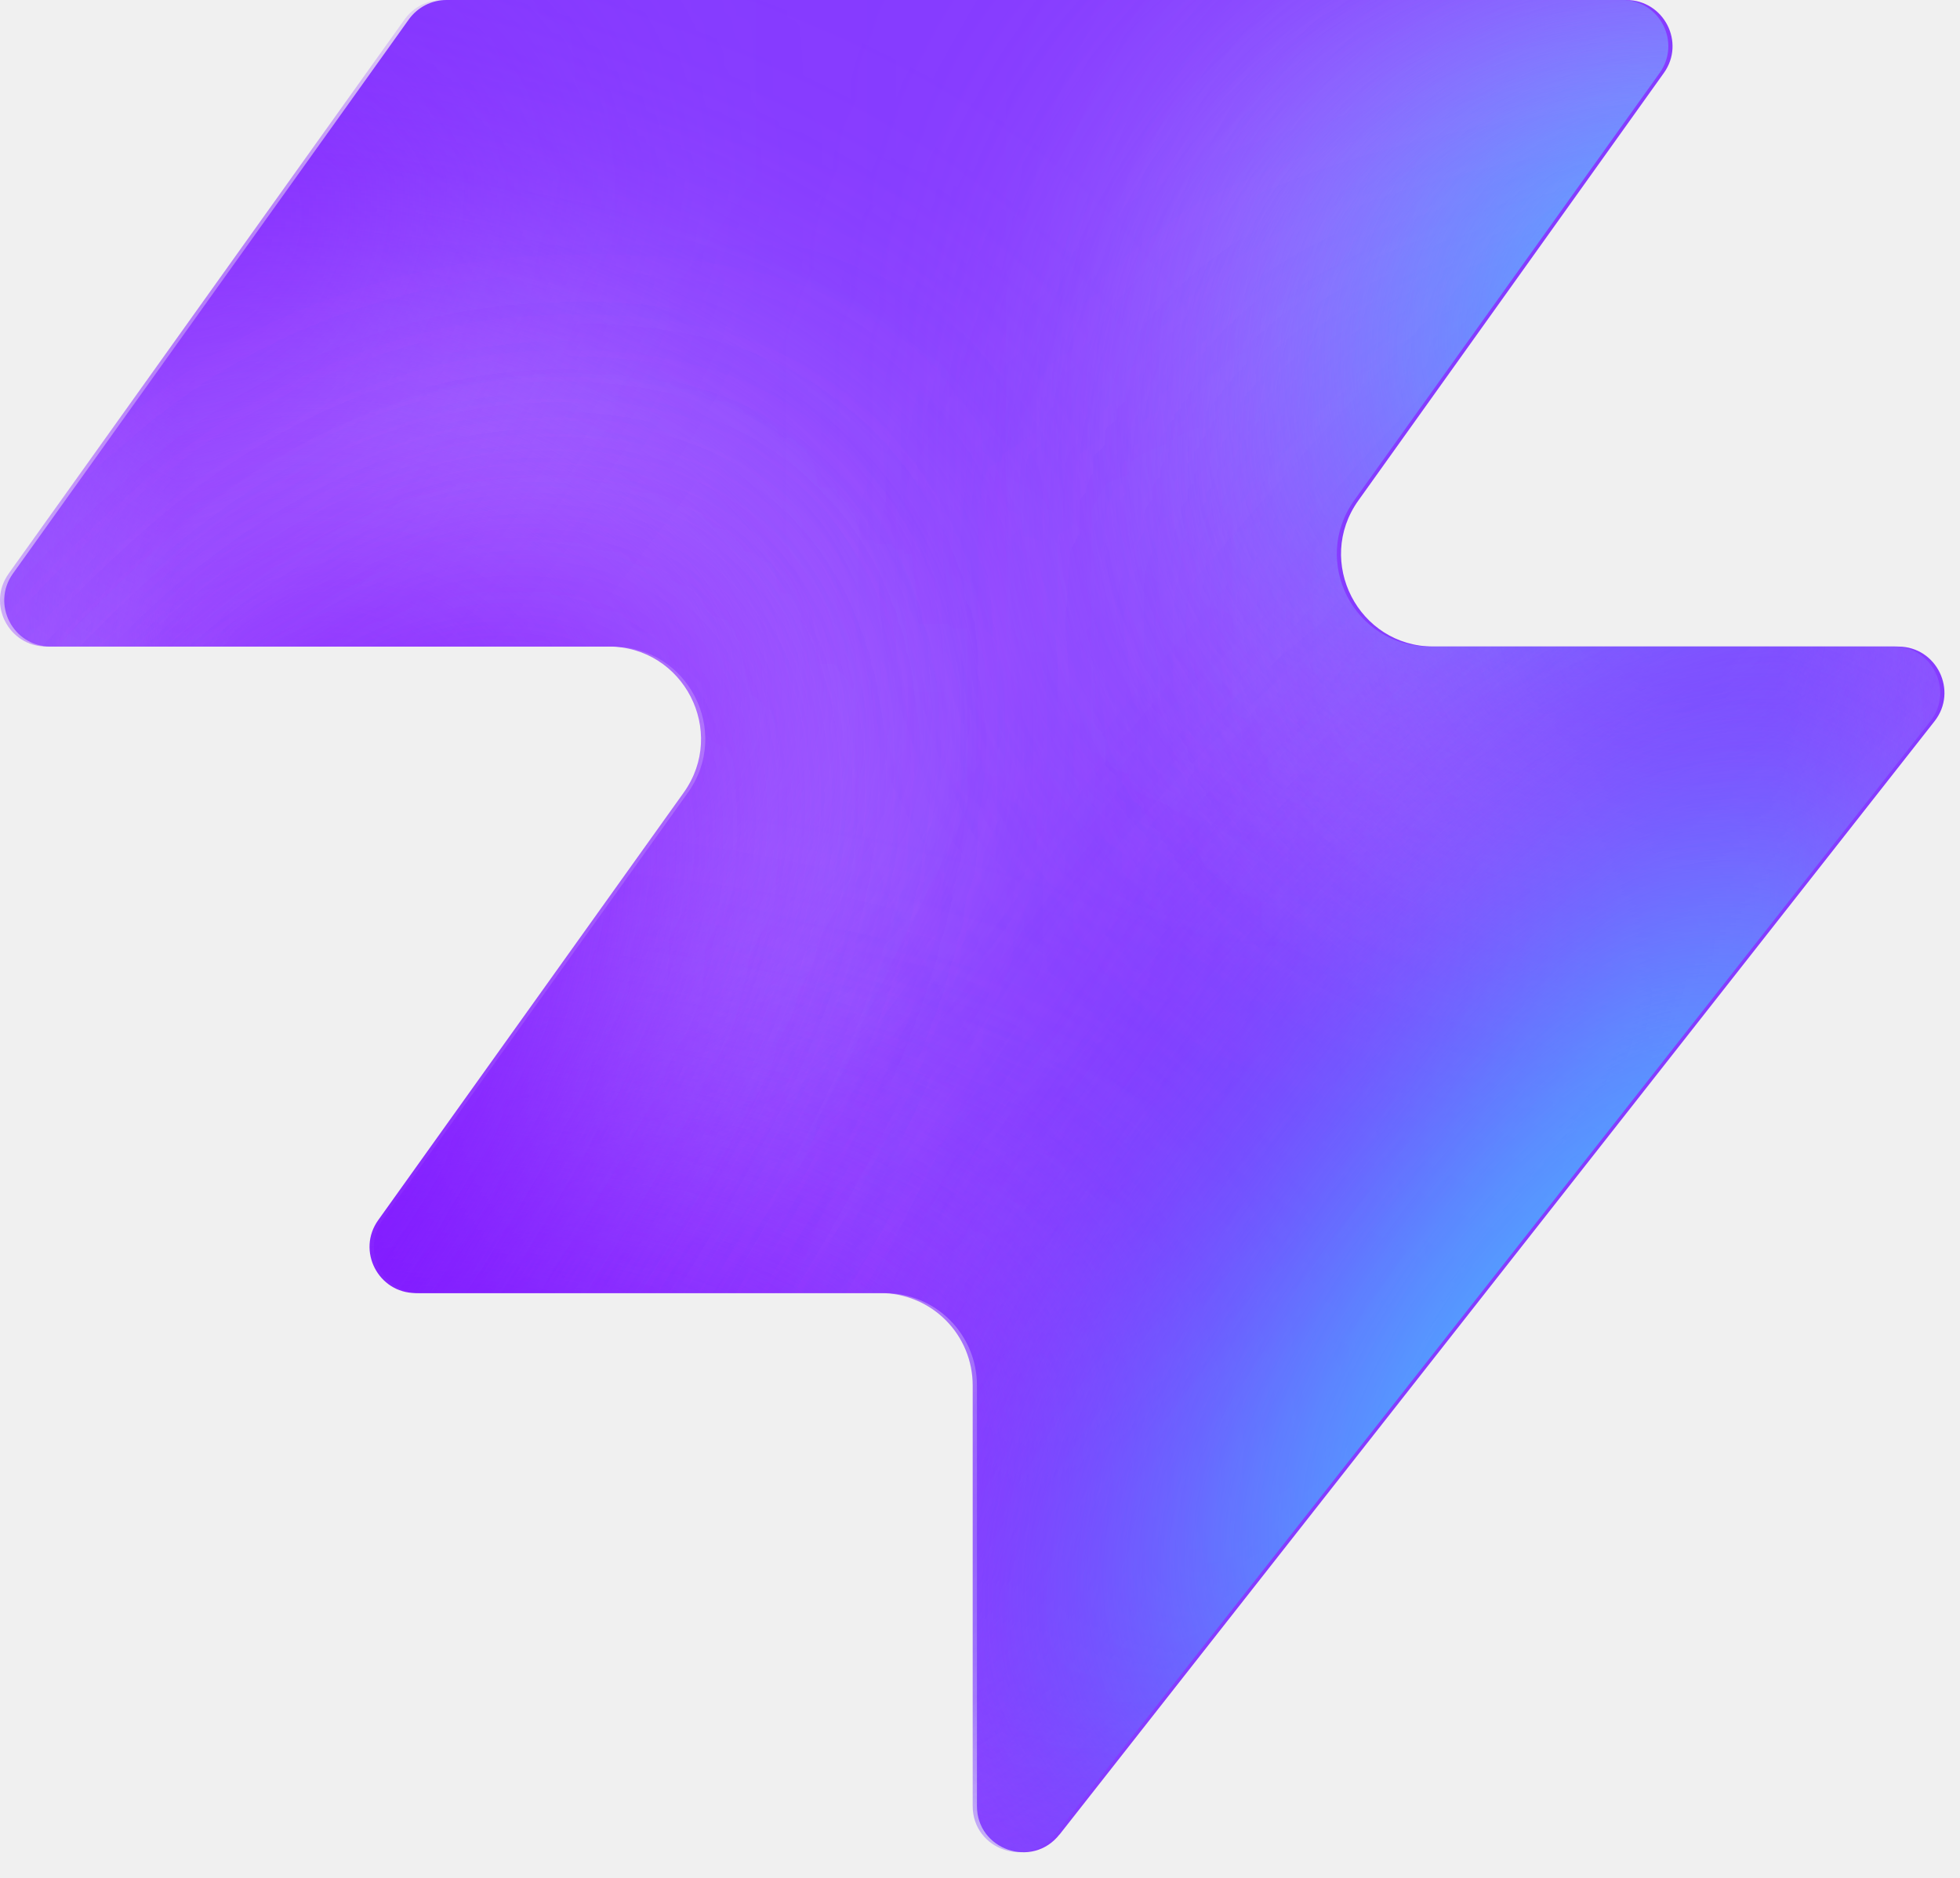
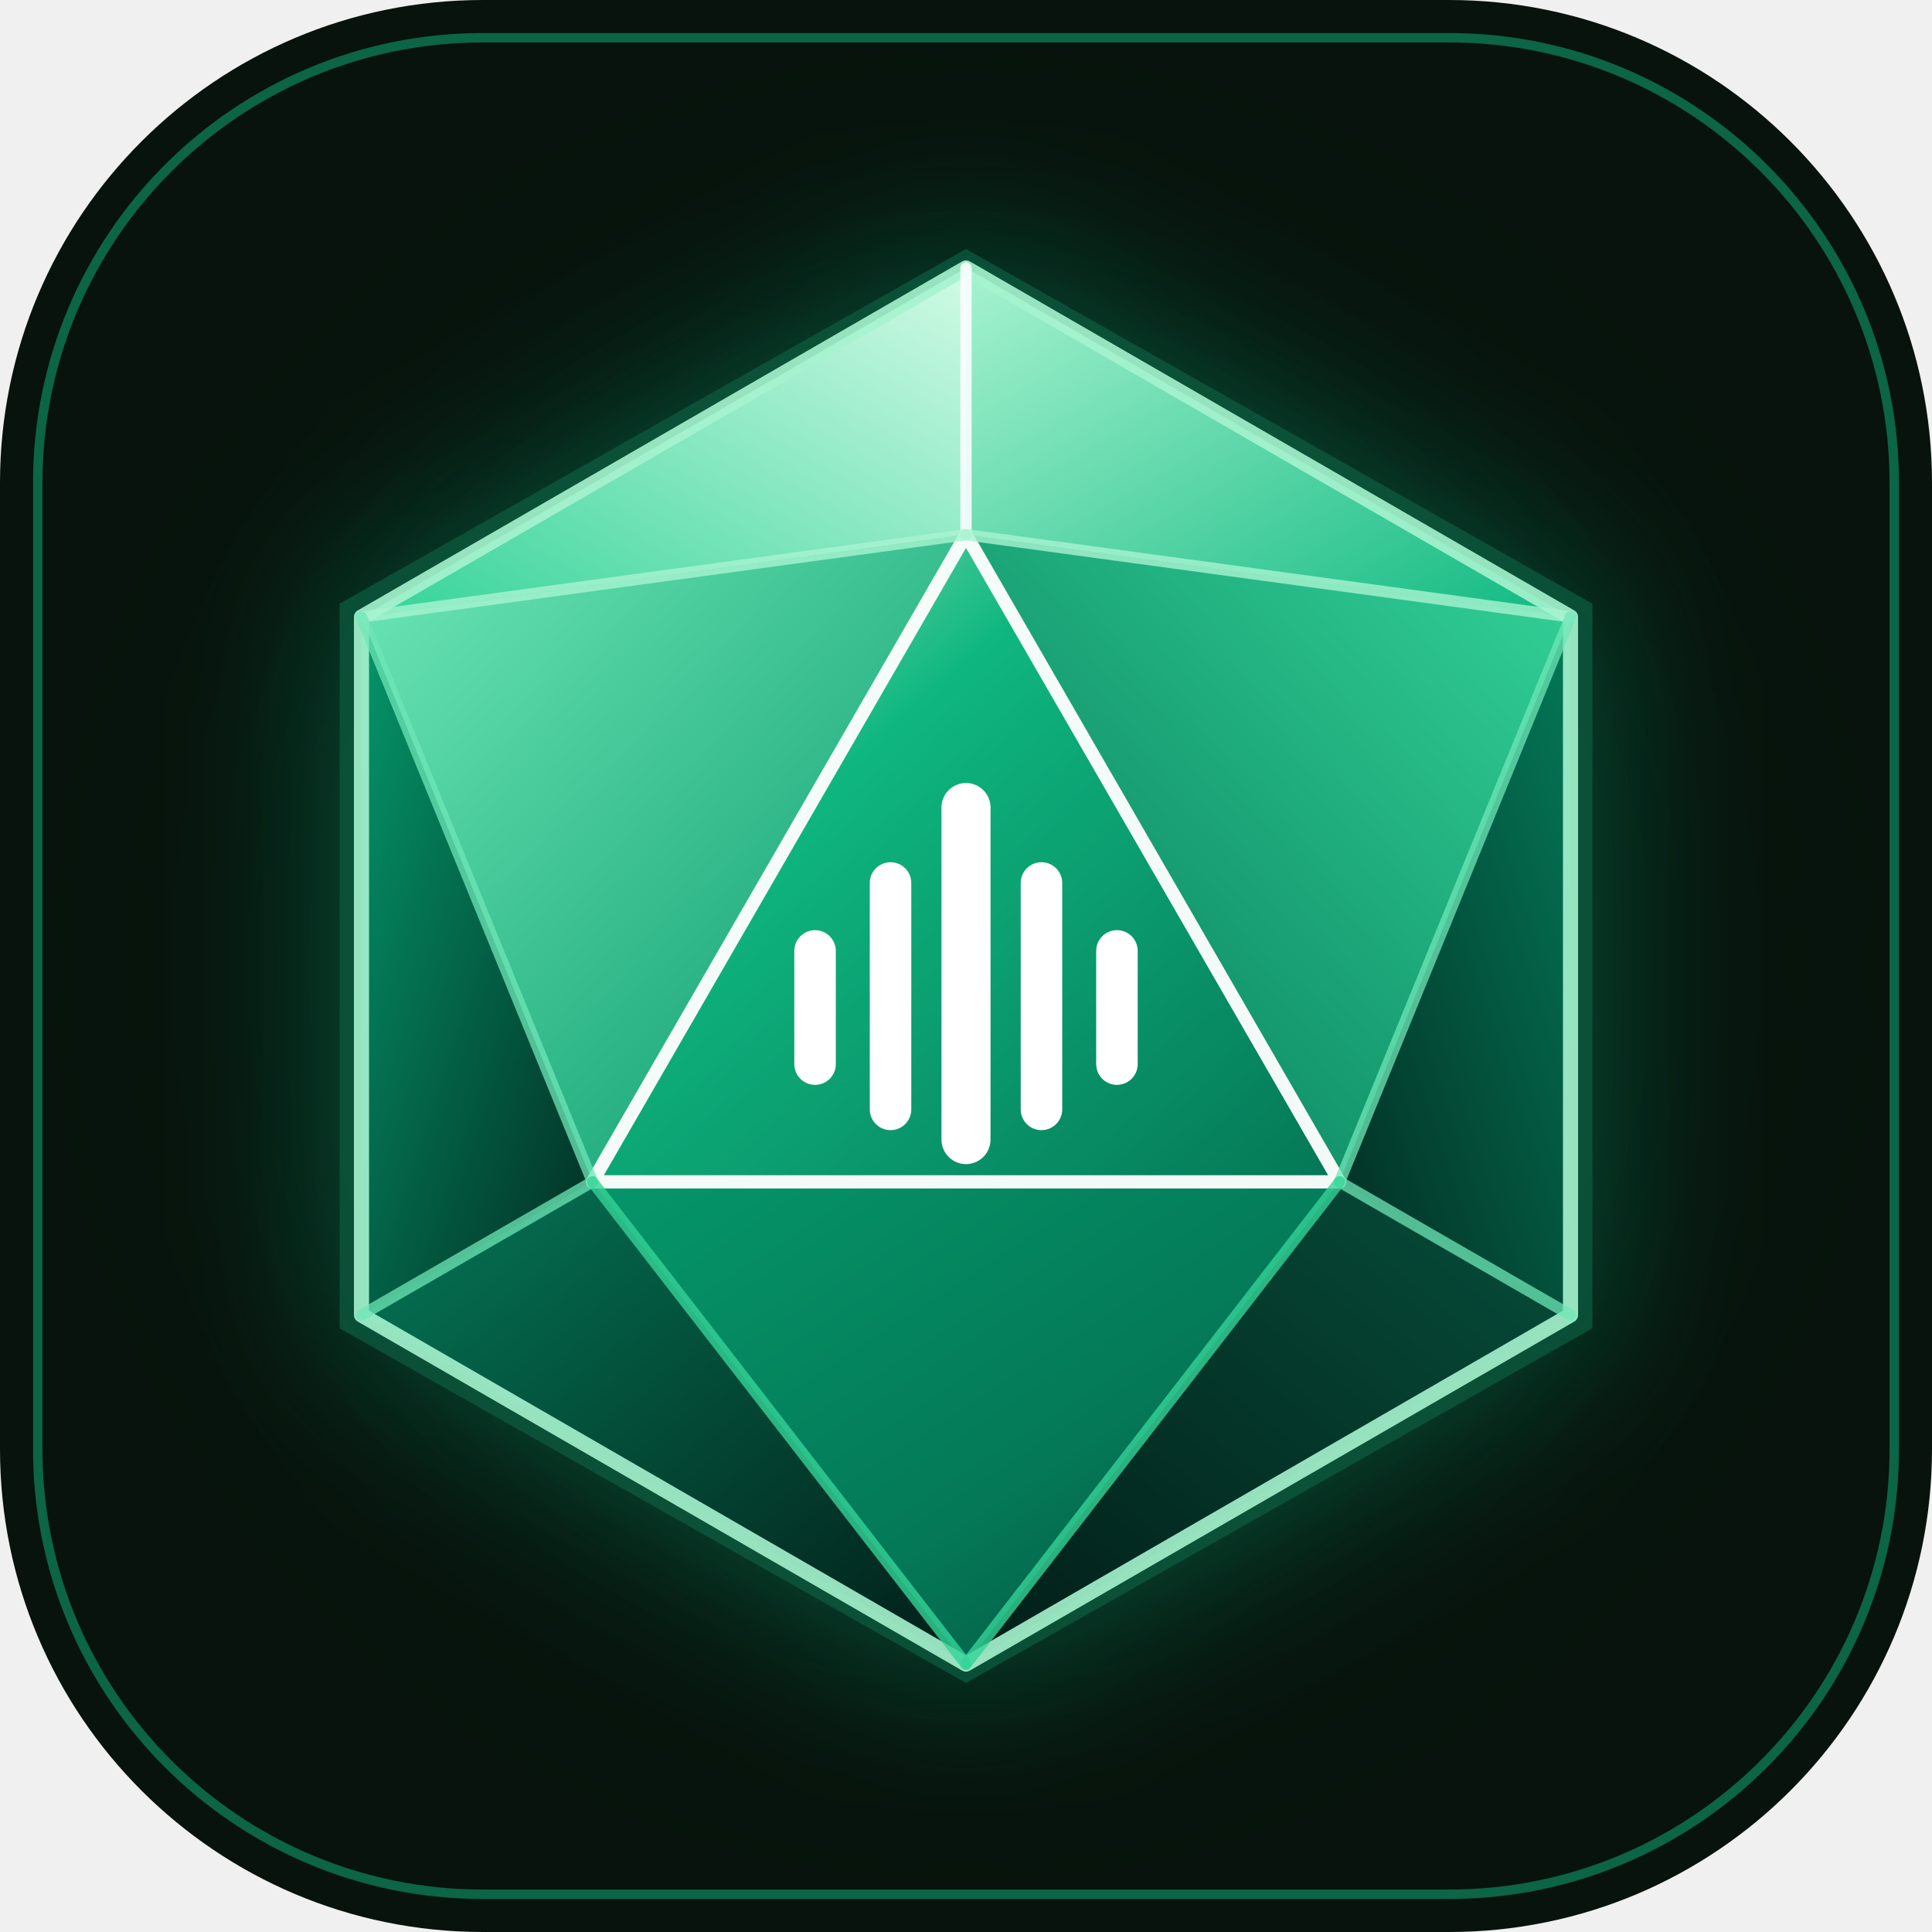
- <svg xmlns="http://www.w3.org/2000/svg" width="48" height="46" fill="none" viewBox="0 0 48 46">
-   <path fill="#863bff" d="M25.946 44.938c-.664.845-2.021.375-2.021-.698V33.937a2.26 2.26 0 0 0-2.262-2.262H10.287c-.92 0-1.456-1.04-.92-1.788l7.48-10.471c1.07-1.497 0-3.578-1.842-3.578H1.237c-.92 0-1.456-1.04-.92-1.788L10.013.474c.214-.297.556-.474.92-.474h28.894c.92 0 1.456 1.04.92 1.788l-7.48 10.471c-1.07 1.498 0 3.579 1.842 3.579h11.377c.943 0 1.473 1.088.89 1.83L25.947 44.94z" style="fill:#863bff;fill:color(display-p3 .525 .23 1);fill-opacity:1" />
-   <mask id="a" width="48" height="46" x="0" y="0" maskUnits="userSpaceOnUse" style="mask-type:alpha">
-     <path fill="#000" d="M25.842 44.938c-.664.844-2.021.375-2.021-.698V33.937a2.26 2.26 0 0 0-2.262-2.262H10.183c-.92 0-1.456-1.04-.92-1.788l7.48-10.471c1.07-1.498 0-3.579-1.842-3.579H1.133c-.92 0-1.456-1.04-.92-1.787L9.91.473c.214-.297.556-.474.92-.474h28.894c.92 0 1.456 1.04.92 1.788l-7.48 10.471c-1.07 1.498 0 3.578 1.842 3.578h11.377c.943 0 1.473 1.088.89 1.832L25.843 44.94z" style="fill:#000;fill-opacity:1" />
-   </mask>
-   <g mask="url(#a)">
-     <g filter="url(#b)">
-       <ellipse cx="5.508" cy="14.704" fill="#ede6ff" rx="5.508" ry="14.704" style="fill:#ede6ff;fill:color(display-p3 .927 .903 1);fill-opacity:1" transform="matrix(.00324 1 1 -.00324 -4.47 31.516)" />
-     </g>
-     <g filter="url(#c)">
-       <ellipse cx="10.399" cy="29.851" fill="#ede6ff" rx="10.399" ry="29.851" style="fill:#ede6ff;fill:color(display-p3 .927 .903 1);fill-opacity:1" transform="matrix(.00324 1 1 -.00324 -39.328 7.883)" />
-     </g>
-     <g filter="url(#d)">
-       <ellipse cx="5.508" cy="30.487" fill="#7e14ff" rx="5.508" ry="30.487" style="fill:#7e14ff;fill:color(display-p3 .492 .077 1);fill-opacity:1" transform="rotate(89.814 -25.913 -14.639)scale(1 -1)" />
-     </g>
-     <g filter="url(#e)">
-       <ellipse cx="5.508" cy="30.599" fill="#7e14ff" rx="5.508" ry="30.599" style="fill:#7e14ff;fill:color(display-p3 .492 .077 1);fill-opacity:1" transform="rotate(89.814 -32.644 -3.334)scale(1 -1)" />
-     </g>
-     <g filter="url(#f)">
-       <ellipse cx="5.508" cy="30.599" fill="#7e14ff" rx="5.508" ry="30.599" style="fill:#7e14ff;fill:color(display-p3 .492 .077 1);fill-opacity:1" transform="matrix(.00324 1 1 -.00324 -34.34 30.47)" />
-     </g>
-     <g filter="url(#g)">
-       <ellipse cx="14.072" cy="22.078" fill="#ede6ff" rx="14.072" ry="22.078" style="fill:#ede6ff;fill:color(display-p3 .927 .903 1);fill-opacity:1" transform="rotate(93.35 24.506 48.493)scale(-1 1)" />
-     </g>
-     <g filter="url(#h)">
-       <ellipse cx="3.47" cy="21.501" fill="#7e14ff" rx="3.47" ry="21.501" style="fill:#7e14ff;fill:color(display-p3 .492 .077 1);fill-opacity:1" transform="rotate(89.009 28.708 47.59)scale(-1 1)" />
-     </g>
-     <g filter="url(#i)">
-       <ellipse cx="3.47" cy="21.501" fill="#7e14ff" rx="3.47" ry="21.501" style="fill:#7e14ff;fill:color(display-p3 .492 .077 1);fill-opacity:1" transform="rotate(89.009 28.708 47.59)scale(-1 1)" />
-     </g>
-     <g filter="url(#j)">
-       <ellipse cx=".387" cy="8.972" fill="#7e14ff" rx="4.407" ry="29.108" style="fill:#7e14ff;fill:color(display-p3 .492 .077 1);fill-opacity:1" transform="rotate(39.51 .387 8.972)" />
-     </g>
-     <g filter="url(#k)">
-       <ellipse cx="47.523" cy="-6.092" fill="#7e14ff" rx="4.407" ry="29.108" style="fill:#7e14ff;fill:color(display-p3 .492 .077 1);fill-opacity:1" transform="rotate(37.892 47.523 -6.092)" />
-     </g>
-     <g filter="url(#l)">
-       <ellipse cx="41.412" cy="6.333" fill="#47bfff" rx="5.971" ry="9.665" style="fill:#47bfff;fill:color(display-p3 .28 .748 1);fill-opacity:1" transform="rotate(37.892 41.412 6.333)" />
-     </g>
-     <g filter="url(#m)">
-       <ellipse cx="-1.879" cy="38.332" fill="#7e14ff" rx="4.407" ry="29.108" style="fill:#7e14ff;fill:color(display-p3 .492 .077 1);fill-opacity:1" transform="rotate(37.892 -1.88 38.332)" />
-     </g>
-     <g filter="url(#n)">
-       <ellipse cx="-1.879" cy="38.332" fill="#7e14ff" rx="4.407" ry="29.108" style="fill:#7e14ff;fill:color(display-p3 .492 .077 1);fill-opacity:1" transform="rotate(37.892 -1.88 38.332)" />
-     </g>
-     <g filter="url(#o)">
-       <ellipse cx="35.651" cy="29.907" fill="#7e14ff" rx="4.407" ry="29.108" style="fill:#7e14ff;fill:color(display-p3 .492 .077 1);fill-opacity:1" transform="rotate(37.892 35.651 29.907)" />
-     </g>
-     <g filter="url(#p)">
-       <ellipse cx="38.418" cy="32.4" fill="#47bfff" rx="5.971" ry="15.297" style="fill:#47bfff;fill:color(display-p3 .28 .748 1);fill-opacity:1" transform="rotate(37.892 38.418 32.4)" />
-     </g>
+ <svg xmlns="http://www.w3.org/2000/svg" viewBox="0 0 512 512" width="100%" height="100%">
+   <defs>
+     <linearGradient id="gemFront" x1="0%" y1="0%" x2="100%" y2="100%">
+       <stop offset="0%" stop-color="#a7f3d0" />
+       <stop offset="35%" stop-color="#10b981" />
+       <stop offset="100%" stop-color="#047857" />
+     </linearGradient>
+     <linearGradient id="gemTopL" x1="0%" y1="100%" x2="100%" y2="0%">
+       <stop offset="0%" stop-color="#34d399" />
+       <stop offset="100%" stop-color="#d1fae5" />
+     </linearGradient>
+     <linearGradient id="gemTopR" x1="100%" y1="100%" x2="0%" y2="0%">
+       <stop offset="0%" stop-color="#10b981" />
+       <stop offset="100%" stop-color="#a7f3d0" />
+     </linearGradient>
+     <linearGradient id="gemUpperL" x1="0%" y1="0%" x2="100%" y2="100%">
+       <stop offset="0%" stop-color="#6ee7b7" />
+       <stop offset="100%" stop-color="#059669" />
+     </linearGradient>
+     <linearGradient id="gemUpperR" x1="100%" y1="0%" x2="0%" y2="100%">
+       <stop offset="0%" stop-color="#34d399" />
+       <stop offset="100%" stop-color="#047857" />
+     </linearGradient>
+     <linearGradient id="gemBottom" x1="0%" y1="0%" x2="100%" y2="100%">
+       <stop offset="0%" stop-color="#059669" />
+       <stop offset="60%" stop-color="#047857" />
+       <stop offset="100%" stop-color="#064e3b" />
+     </linearGradient>
+     <linearGradient id="gemSideL" x1="0%" y1="0%" x2="100%" y2="100%">
+       <stop offset="0%" stop-color="#059669" />
+       <stop offset="100%" stop-color="#022c22" />
+     </linearGradient>
+     <linearGradient id="gemSideR" x1="100%" y1="0%" x2="0%" y2="100%">
+       <stop offset="0%" stop-color="#047857" />
+       <stop offset="100%" stop-color="#022c22" />
+     </linearGradient>
+     <linearGradient id="gemBotL" x1="0%" y1="0%" x2="100%" y2="100%">
+       <stop offset="0%" stop-color="#047857" />
+       <stop offset="100%" stop-color="#021d17" />
+     </linearGradient>
+     <linearGradient id="gemBotR" x1="100%" y1="0%" x2="0%" y2="100%">
+       <stop offset="0%" stop-color="#064e3b" />
+       <stop offset="100%" stop-color="#021d17" />
+     </linearGradient>
+     <filter id="emeraldGlow" x="-30%" y="-30%" width="160%" height="160%">
+       <feGaussianBlur stdDeviation="22" result="blur" />
+       <feMerge>
+         <feMergeNode in="blur" />
+         <feMergeNode in="SourceGraphic" />
+       </feMerge>
+     </filter>
+     <radialGradient id="bgGlow" cx="50%" cy="50%" r="50%">
+       <stop offset="0%" stop-color="#10b981" stop-opacity="0.36" />
+       <stop offset="60%" stop-color="#064e3b" stop-opacity="0.12" />
+       <stop offset="100%" stop-color="#06120b" stop-opacity="0" />
+     </radialGradient>
+     <style>
+       @keyframes wavePulse {
+         0% { transform: scaleY(0.45); opacity: 0.6; }
+         100% { transform: scaleY(1.3); opacity: 1; }
+       }
+       .wave-bar {
+         animation: wavePulse 1.4s ease-in-out infinite alternate;
+         transform-origin: center;
+         transform-box: fill-box;
+       }
+       .bar-1 { animation-delay: 0.1s; }
+       .bar-2 { animation-delay: 0.35s; }
+       .bar-3 { animation-delay: 0.6s; }
+       .bar-4 { animation-delay: 0.25s; }
+       .bar-5 { animation-delay: 0.5s; }
+     </style>
+   </defs>
+   <rect width="512" height="512" rx="128" fill="#07130c" />
+   <rect width="512" height="512" rx="128" fill="url(#bgGlow)" />
+   <rect x="10" y="10" width="492" height="492" rx="118" fill="none" stroke="#10b981" stroke-width="2.5" stroke-opacity="0.5" />
+   <polygon points="256,66 422,160 422,352 256,446 90,352 90,160" fill="#10b981" opacity="0.35" filter="url(#emeraldGlow)" />
+   <polygon points="256,71 95.8,163.5 256,141.7" fill="url(#gemTopL)" />
+   <polygon points="256,71 256,141.7 416.2,163.5" fill="url(#gemTopR)" />
+   <polygon points="256,141.7 157,313.2 95.8,163.5" fill="url(#gemUpperL)" />
+   <polygon points="256,141.7 355,313.2 416.2,163.5" fill="url(#gemUpperR)" />
+   <polygon points="95.8,163.5 157,313.2 95.8,348.5" fill="url(#gemSideL)" />
+   <polygon points="416.2,163.5 416.2,348.5 355,313.2" fill="url(#gemSideR)" />
+   <polygon points="157,313.2 256,441 95.8,348.5" fill="url(#gemBotL)" />
+   <polygon points="355,313.2 256,441 416.2,348.5" fill="url(#gemBotR)" />
+   <polygon points="157,313.2 355,313.2 256,441" fill="url(#gemBottom)" />
+   <polygon points="256,141.7 355,313.2 157,313.2" fill="url(#gemFront)" opacity="0.96" />
+   <polygon points="256,71 416.2,163.5 416.2,348.5 256,441 95.8,348.5 95.8,163.5" fill="none" stroke="#a7f3d0" stroke-width="4" stroke-linejoin="round" stroke-opacity="0.9" />
+   <polygon points="256,141.7 355,313.2 157,313.2" fill="none" stroke="#ffffff" stroke-width="3.5" stroke-linejoin="round" stroke-opacity="0.95" />
+   <line x1="256" y1="71" x2="256" y2="141.7" stroke="#ffffff" stroke-width="3" stroke-linecap="round" stroke-opacity="0.85" />
+   <line x1="256" y1="141.7" x2="95.8" y2="163.5" stroke="#a7f3d0" stroke-width="3" stroke-linecap="round" stroke-opacity="0.8" />
+   <line x1="256" y1="141.7" x2="416.2" y2="163.5" stroke="#a7f3d0" stroke-width="3" stroke-linecap="round" stroke-opacity="0.8" />
+   <line x1="157" y1="313.2" x2="95.8" y2="163.5" stroke="#6ee7b7" stroke-width="3" stroke-linecap="round" stroke-opacity="0.75" />
+   <line x1="157" y1="313.2" x2="95.8" y2="348.5" stroke="#6ee7b7" stroke-width="3" stroke-linecap="round" stroke-opacity="0.75" />
+   <line x1="157" y1="313.2" x2="256" y2="441" stroke="#34d399" stroke-width="3" stroke-linecap="round" stroke-opacity="0.8" />
+   <line x1="355" y1="313.2" x2="416.2" y2="163.5" stroke="#6ee7b7" stroke-width="3" stroke-linecap="round" stroke-opacity="0.75" />
+   <line x1="355" y1="313.2" x2="416.2" y2="348.5" stroke="#6ee7b7" stroke-width="3" stroke-linecap="round" stroke-opacity="0.75" />
+   <line x1="355" y1="313.2" x2="256" y2="441" stroke="#34d399" stroke-width="3" stroke-linecap="round" stroke-opacity="0.8" />
+   <g stroke="#ffffff" stroke-width="11" stroke-linecap="round">
+     <line x1="216" y1="252" x2="216" y2="282" class="wave-bar bar-1" />
+     <line x1="236" y1="234" x2="236" y2="294" class="wave-bar bar-2" />
+     <line x1="256" y1="214" x2="256" y2="302" stroke="#ffffff" stroke-width="13" class="wave-bar bar-3" />
+     <line x1="276" y1="234" x2="276" y2="294" class="wave-bar bar-4" />
+     <line x1="296" y1="252" x2="296" y2="282" class="wave-bar bar-5" />
  </g>
-   <defs>
-     <filter id="b" width="60.045" height="41.654" x="-19.77" y="16.149" color-interpolation-filters="sRGB" filterUnits="userSpaceOnUse">
-       <feFlood flood-opacity="0" result="BackgroundImageFix" />
-       <feBlend in="SourceGraphic" in2="BackgroundImageFix" result="shape" />
-       <feGaussianBlur result="effect1_foregroundBlur_2002_17158" stdDeviation="7.659" />
-     </filter>
-     <filter id="c" width="90.34" height="51.437" x="-54.613" y="-7.533" color-interpolation-filters="sRGB" filterUnits="userSpaceOnUse">
-       <feFlood flood-opacity="0" result="BackgroundImageFix" />
-       <feBlend in="SourceGraphic" in2="BackgroundImageFix" result="shape" />
-       <feGaussianBlur result="effect1_foregroundBlur_2002_17158" stdDeviation="7.659" />
-     </filter>
-     <filter id="d" width="79.355" height="29.4" x="-49.64" y="2.03" color-interpolation-filters="sRGB" filterUnits="userSpaceOnUse">
-       <feFlood flood-opacity="0" result="BackgroundImageFix" />
-       <feBlend in="SourceGraphic" in2="BackgroundImageFix" result="shape" />
-       <feGaussianBlur result="effect1_foregroundBlur_2002_17158" stdDeviation="4.596" />
-     </filter>
-     <filter id="e" width="79.579" height="29.4" x="-45.045" y="20.029" color-interpolation-filters="sRGB" filterUnits="userSpaceOnUse">
-       <feFlood flood-opacity="0" result="BackgroundImageFix" />
-       <feBlend in="SourceGraphic" in2="BackgroundImageFix" result="shape" />
-       <feGaussianBlur result="effect1_foregroundBlur_2002_17158" stdDeviation="4.596" />
-     </filter>
-     <filter id="f" width="79.579" height="29.4" x="-43.513" y="21.178" color-interpolation-filters="sRGB" filterUnits="userSpaceOnUse">
-       <feFlood flood-opacity="0" result="BackgroundImageFix" />
-       <feBlend in="SourceGraphic" in2="BackgroundImageFix" result="shape" />
-       <feGaussianBlur result="effect1_foregroundBlur_2002_17158" stdDeviation="4.596" />
-     </filter>
-     <filter id="g" width="74.749" height="58.852" x="15.756" y="-17.901" color-interpolation-filters="sRGB" filterUnits="userSpaceOnUse">
-       <feFlood flood-opacity="0" result="BackgroundImageFix" />
-       <feBlend in="SourceGraphic" in2="BackgroundImageFix" result="shape" />
-       <feGaussianBlur result="effect1_foregroundBlur_2002_17158" stdDeviation="7.659" />
-     </filter>
-     <filter id="h" width="61.377" height="25.362" x="23.548" y="2.284" color-interpolation-filters="sRGB" filterUnits="userSpaceOnUse">
-       <feFlood flood-opacity="0" result="BackgroundImageFix" />
-       <feBlend in="SourceGraphic" in2="BackgroundImageFix" result="shape" />
-       <feGaussianBlur result="effect1_foregroundBlur_2002_17158" stdDeviation="4.596" />
-     </filter>
-     <filter id="i" width="61.377" height="25.362" x="23.548" y="2.284" color-interpolation-filters="sRGB" filterUnits="userSpaceOnUse">
-       <feFlood flood-opacity="0" result="BackgroundImageFix" />
-       <feBlend in="SourceGraphic" in2="BackgroundImageFix" result="shape" />
-       <feGaussianBlur result="effect1_foregroundBlur_2002_17158" stdDeviation="4.596" />
-     </filter>
-     <filter id="j" width="56.045" height="63.649" x="-27.636" y="-22.853" color-interpolation-filters="sRGB" filterUnits="userSpaceOnUse">
-       <feFlood flood-opacity="0" result="BackgroundImageFix" />
-       <feBlend in="SourceGraphic" in2="BackgroundImageFix" result="shape" />
-       <feGaussianBlur result="effect1_foregroundBlur_2002_17158" stdDeviation="4.596" />
-     </filter>
-     <filter id="k" width="54.814" height="64.646" x="20.116" y="-38.415" color-interpolation-filters="sRGB" filterUnits="userSpaceOnUse">
-       <feFlood flood-opacity="0" result="BackgroundImageFix" />
-       <feBlend in="SourceGraphic" in2="BackgroundImageFix" result="shape" />
-       <feGaussianBlur result="effect1_foregroundBlur_2002_17158" stdDeviation="4.596" />
-     </filter>
-     <filter id="l" width="33.541" height="35.313" x="24.641" y="-11.323" color-interpolation-filters="sRGB" filterUnits="userSpaceOnUse">
-       <feFlood flood-opacity="0" result="BackgroundImageFix" />
-       <feBlend in="SourceGraphic" in2="BackgroundImageFix" result="shape" />
-       <feGaussianBlur result="effect1_foregroundBlur_2002_17158" stdDeviation="4.596" />
-     </filter>
-     <filter id="m" width="54.814" height="64.646" x="-29.286" y="6.009" color-interpolation-filters="sRGB" filterUnits="userSpaceOnUse">
-       <feFlood flood-opacity="0" result="BackgroundImageFix" />
-       <feBlend in="SourceGraphic" in2="BackgroundImageFix" result="shape" />
-       <feGaussianBlur result="effect1_foregroundBlur_2002_17158" stdDeviation="4.596" />
-     </filter>
-     <filter id="n" width="54.814" height="64.646" x="-29.286" y="6.009" color-interpolation-filters="sRGB" filterUnits="userSpaceOnUse">
-       <feFlood flood-opacity="0" result="BackgroundImageFix" />
-       <feBlend in="SourceGraphic" in2="BackgroundImageFix" result="shape" />
-       <feGaussianBlur result="effect1_foregroundBlur_2002_17158" stdDeviation="4.596" />
-     </filter>
-     <filter id="o" width="54.814" height="64.646" x="8.244" y="-2.416" color-interpolation-filters="sRGB" filterUnits="userSpaceOnUse">
-       <feFlood flood-opacity="0" result="BackgroundImageFix" />
-       <feBlend in="SourceGraphic" in2="BackgroundImageFix" result="shape" />
-       <feGaussianBlur result="effect1_foregroundBlur_2002_17158" stdDeviation="4.596" />
-     </filter>
-     <filter id="p" width="39.409" height="43.623" x="18.713" y="10.588" color-interpolation-filters="sRGB" filterUnits="userSpaceOnUse">
-       <feFlood flood-opacity="0" result="BackgroundImageFix" />
-       <feBlend in="SourceGraphic" in2="BackgroundImageFix" result="shape" />
-       <feGaussianBlur result="effect1_foregroundBlur_2002_17158" stdDeviation="4.596" />
-     </filter>
-   </defs>
</svg>
